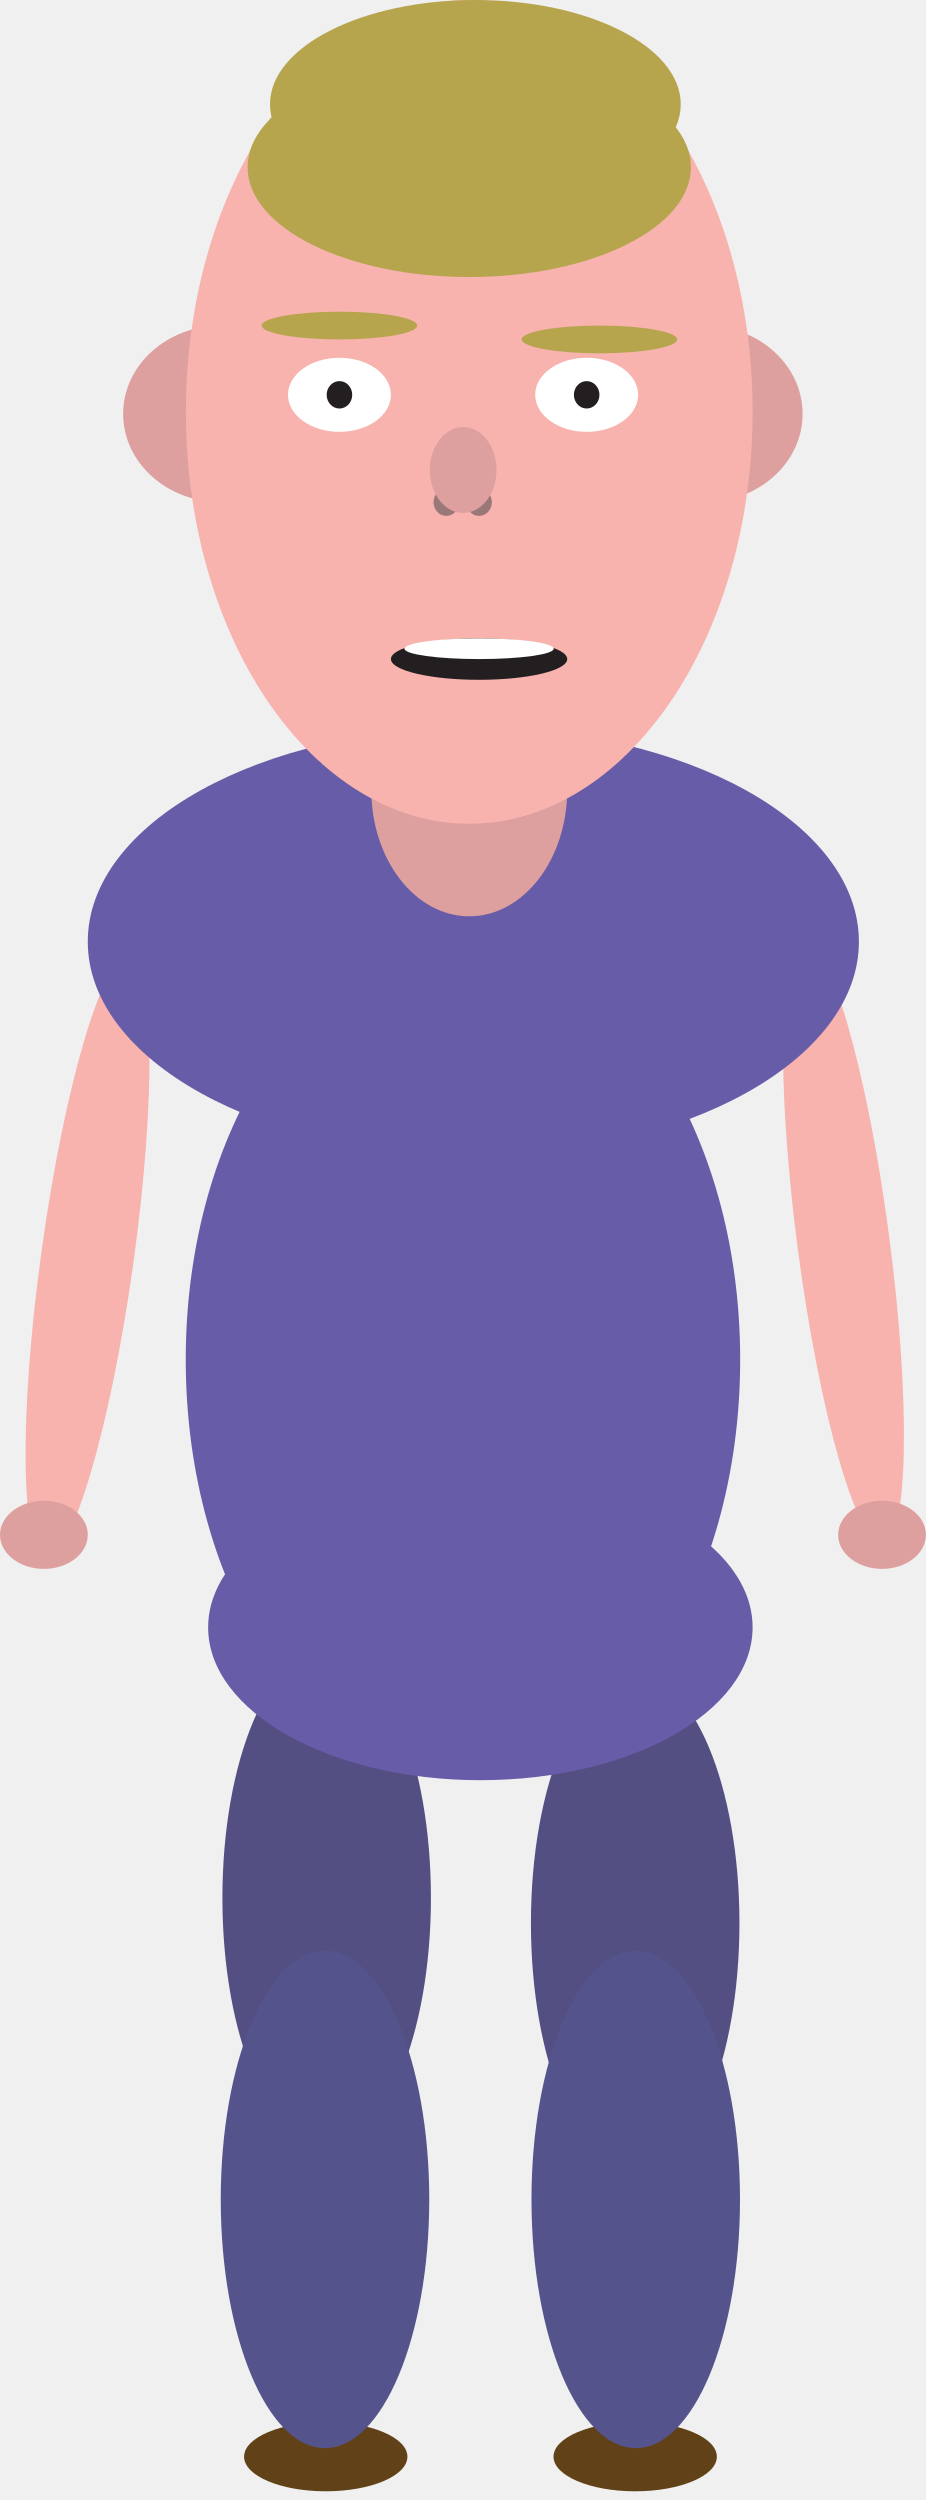
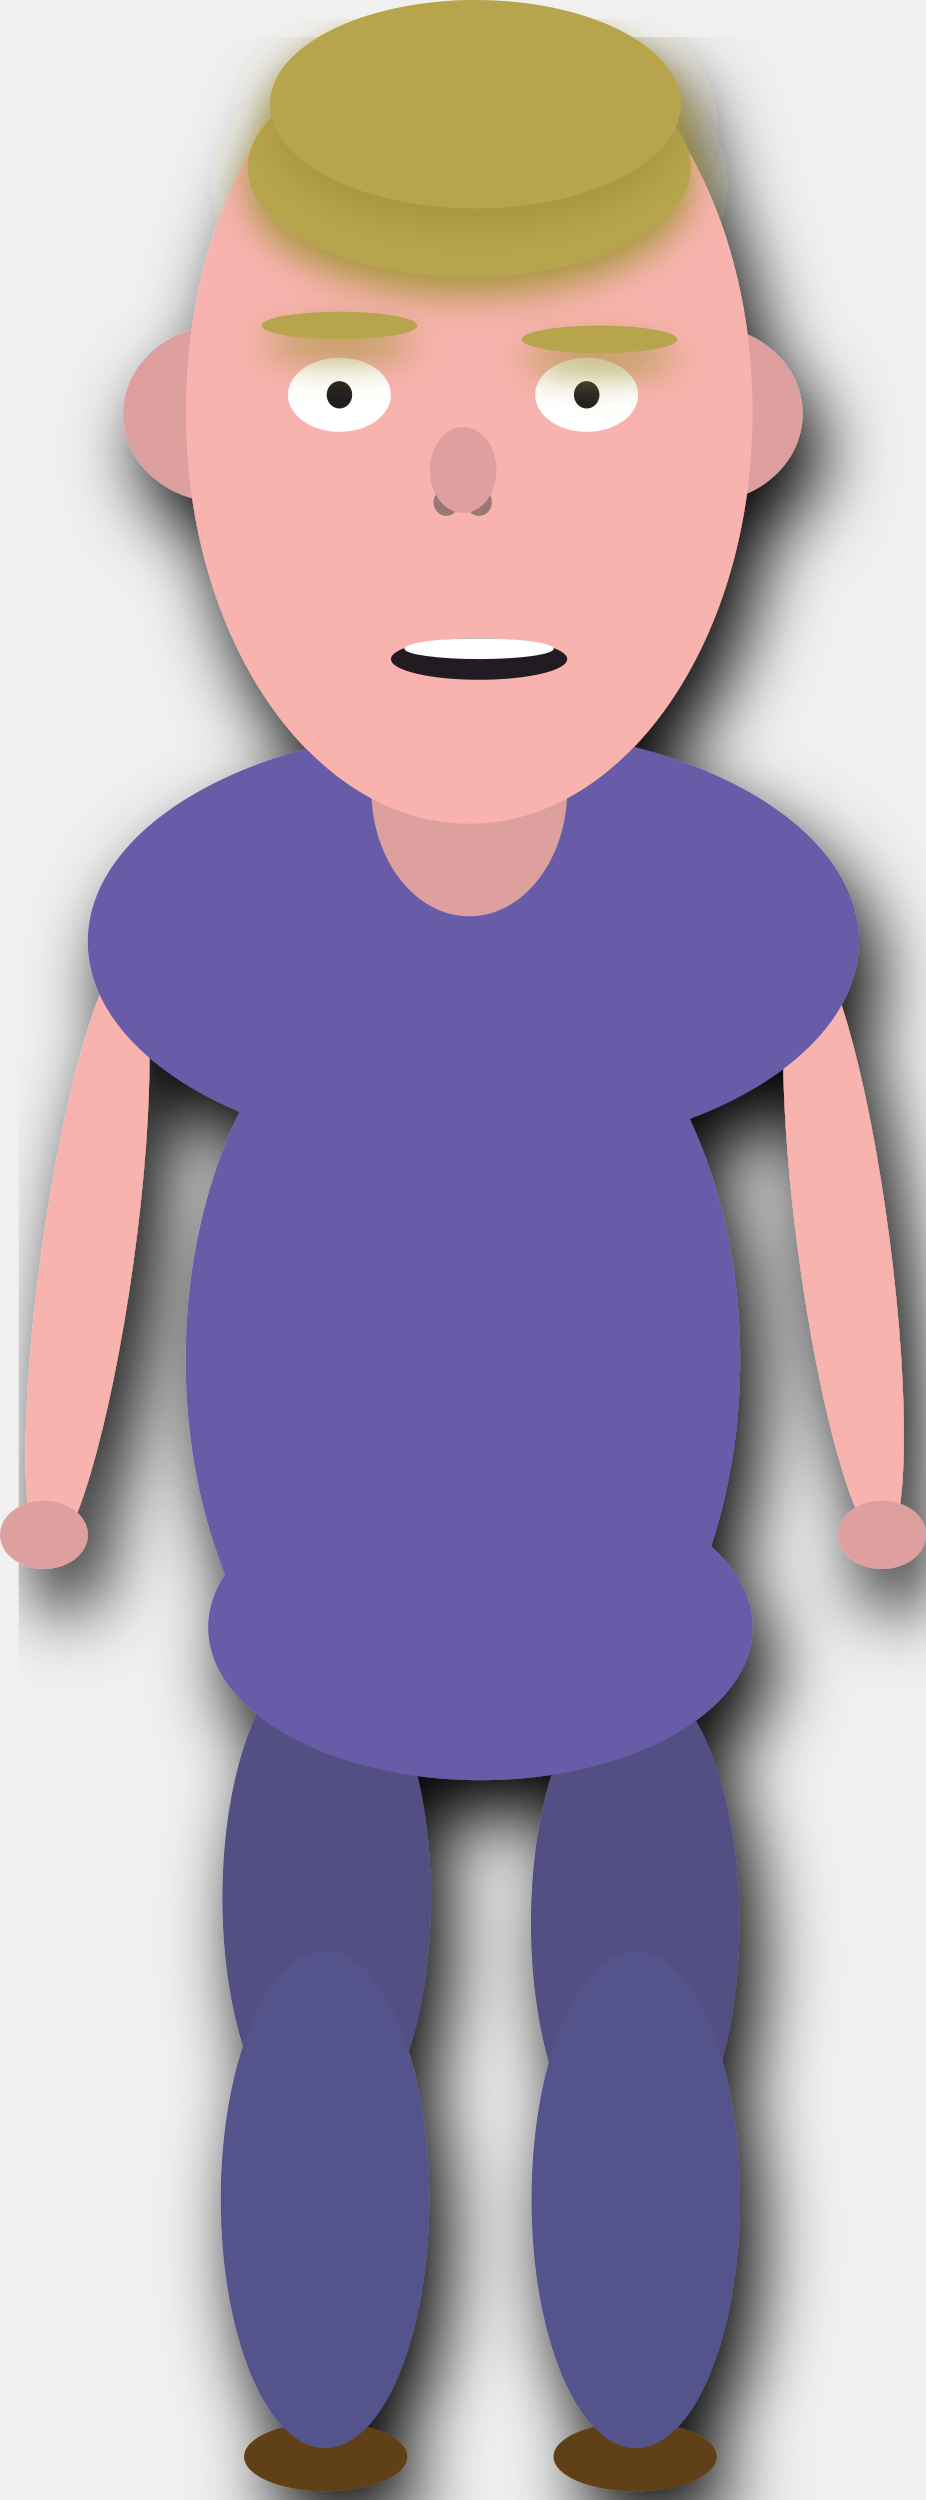
<svg xmlns="http://www.w3.org/2000/svg" viewBox="0 0 50 135" version="1.1">
  <defs>
    <style>
+       
+       svg {
+         filter: drop-shadow(1px 2px 2px black);
+       }
+ 
      .cls-yellow {
        fill: #b7a54e;
+         filter: drop-shadow(0 1px 1px #a7953e);
      }

      .cls-pink {
        fill: #dda09f;
      }

      .cls-purple {
        fill: #54538c;
      }

      .cls-white {
        fill: #fff;
      }

      .cls-black {
        fill: #231f20;
      }

      .cls-brown {
        fill: #604118;
      }

      .cls-blue {
        fill: #534f83;
      }

      .cls-light-red {
        fill: #9b7878;
      }

      .cls-light-purple {
        fill: #675ca8;
      }

      .cls-light-pink {
        fill: #f8b3af;
      }
    </style>
  </defs>
  <g>
    <ellipse class="cls-blue" cx="17.64" cy="102.49" rx="5.63" ry="13.43" />
    <ellipse class="cls-blue" cx="34.3" cy="103.85" rx="5.63" ry="13.43" />
    <ellipse class="cls-light-pink" cx="45.55" cy="67.11" rx="2.49" ry="16.4" transform="translate(-8.35 6.5) rotate(-7.48)" />
    <ellipse class="cls-light-pink" cx="4.73" cy="67.84" rx="16.4" ry="2.5" transform="translate(-63.12 63.22) rotate(-82.11)" />
    <ellipse class="cls-light-purple" cx="25.56" cy="50.85" rx="20.82" ry="11.56" />
    <ellipse class="cls-pink" cx="25.34" cy="42.64" rx="5.29" ry="6.84" />
    <ellipse class="cls-pink" cx="38.05" cy="22.35" rx="5.29" ry="4.77" />
    <ellipse class="cls-pink" cx="11.94" cy="22.35" rx="5.29" ry="4.77" />
    <ellipse class="cls-light-pink" cx="25.34" cy="22.24" rx="15.3" ry="22.24" />
    <ellipse class="cls-white" cx="18.33" cy="21.32" rx="2.78" ry="2" />
    <ellipse class="cls-black" cx="18.33" cy="21.32" rx=".69" ry=".74" />
    <ellipse class="cls-white" cx="31.68" cy="21.32" rx="2.78" ry="2" />
    <ellipse class="cls-black" cx="31.68" cy="21.32" rx=".69" ry=".74" />
    <ellipse class="cls-black" cx="25.87" cy="35.59" rx="4.76" ry="1.12" />
    <ellipse class="cls-white" cx="25.87" cy="35.03" rx="4.03" ry=".56" />
    <ellipse class="cls-yellow" cx="25.34" cy="9.03" rx="11.97" ry="5.93" />
    <ellipse class="cls-yellow" cx="25.67" cy="5.63" rx="11.09" ry="5.63" />
    <ellipse class="cls-light-red" cx="24.1" cy="27.12" rx=".69" ry=".74" />
    <ellipse class="cls-light-red" cx="25.87" cy="27.12" rx=".69" ry=".74" />
    <ellipse class="cls-pink" cx="25.01" cy="25.38" rx="1.8" ry="2.32" />
    <ellipse class="cls-yellow" cx="32.37" cy="18.33" rx="4.2" ry=".75" />
    <ellipse class="cls-yellow" cx="18.33" cy="17.58" rx="4.2" ry=".75" />
    <ellipse class="cls-light-purple" cx="25" cy="73.42" rx="14.97" ry="22.58" />
    <ellipse class="cls-light-purple" cx="25.94" cy="87.88" rx="14.7" ry="8.25" />
    <ellipse class="cls-brown" cx="17.59" cy="132.66" rx="4.41" ry="1.87" />
    <ellipse class="cls-brown" cx="34.30" cy="132.66" rx="4.41" ry="1.87" />
    <ellipse class="cls-pink" cx="2.37" cy="82.88" rx="2.37" ry="1.84" />
    <ellipse class="cls-pink" cx="47.63" cy="82.88" rx="2.37" ry="1.84" />
    <ellipse class="cls-purple" cx="17.55" cy="118.77" rx="5.63" ry="13.43" />
    <ellipse class="cls-purple" cx="34.33" cy="118.77" rx="5.63" ry="13.43" />
  </g>
</svg>
